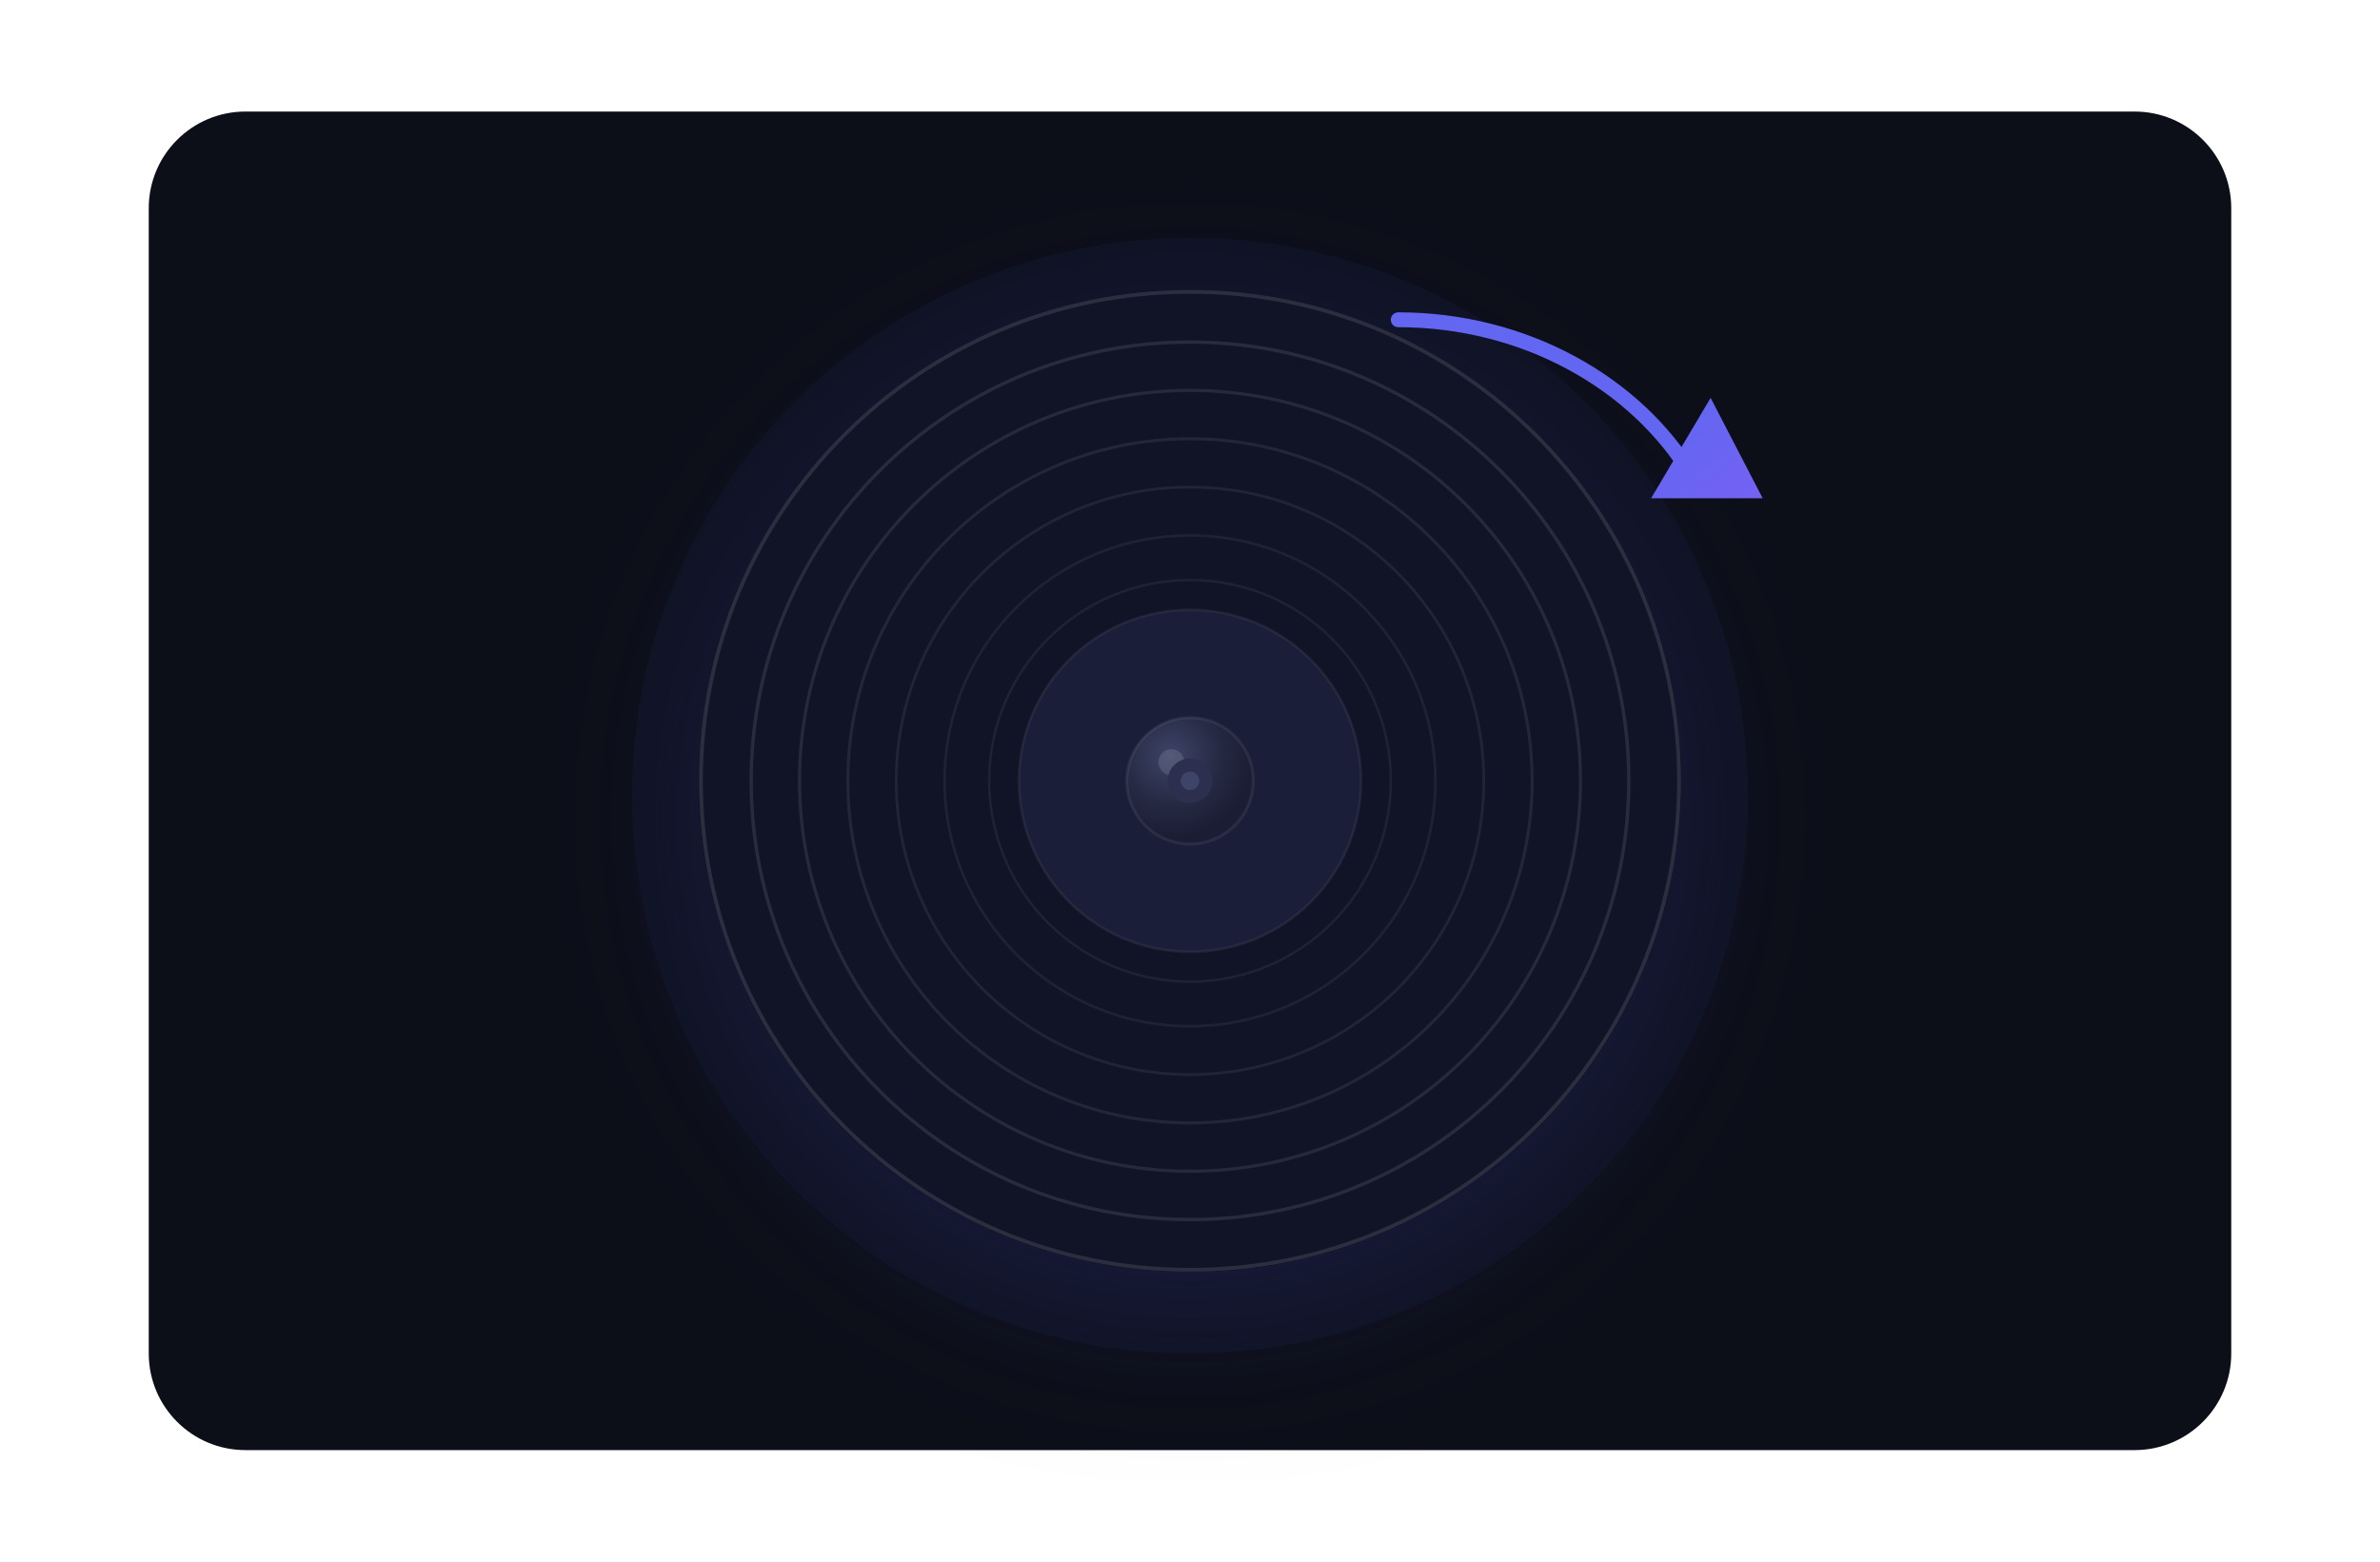
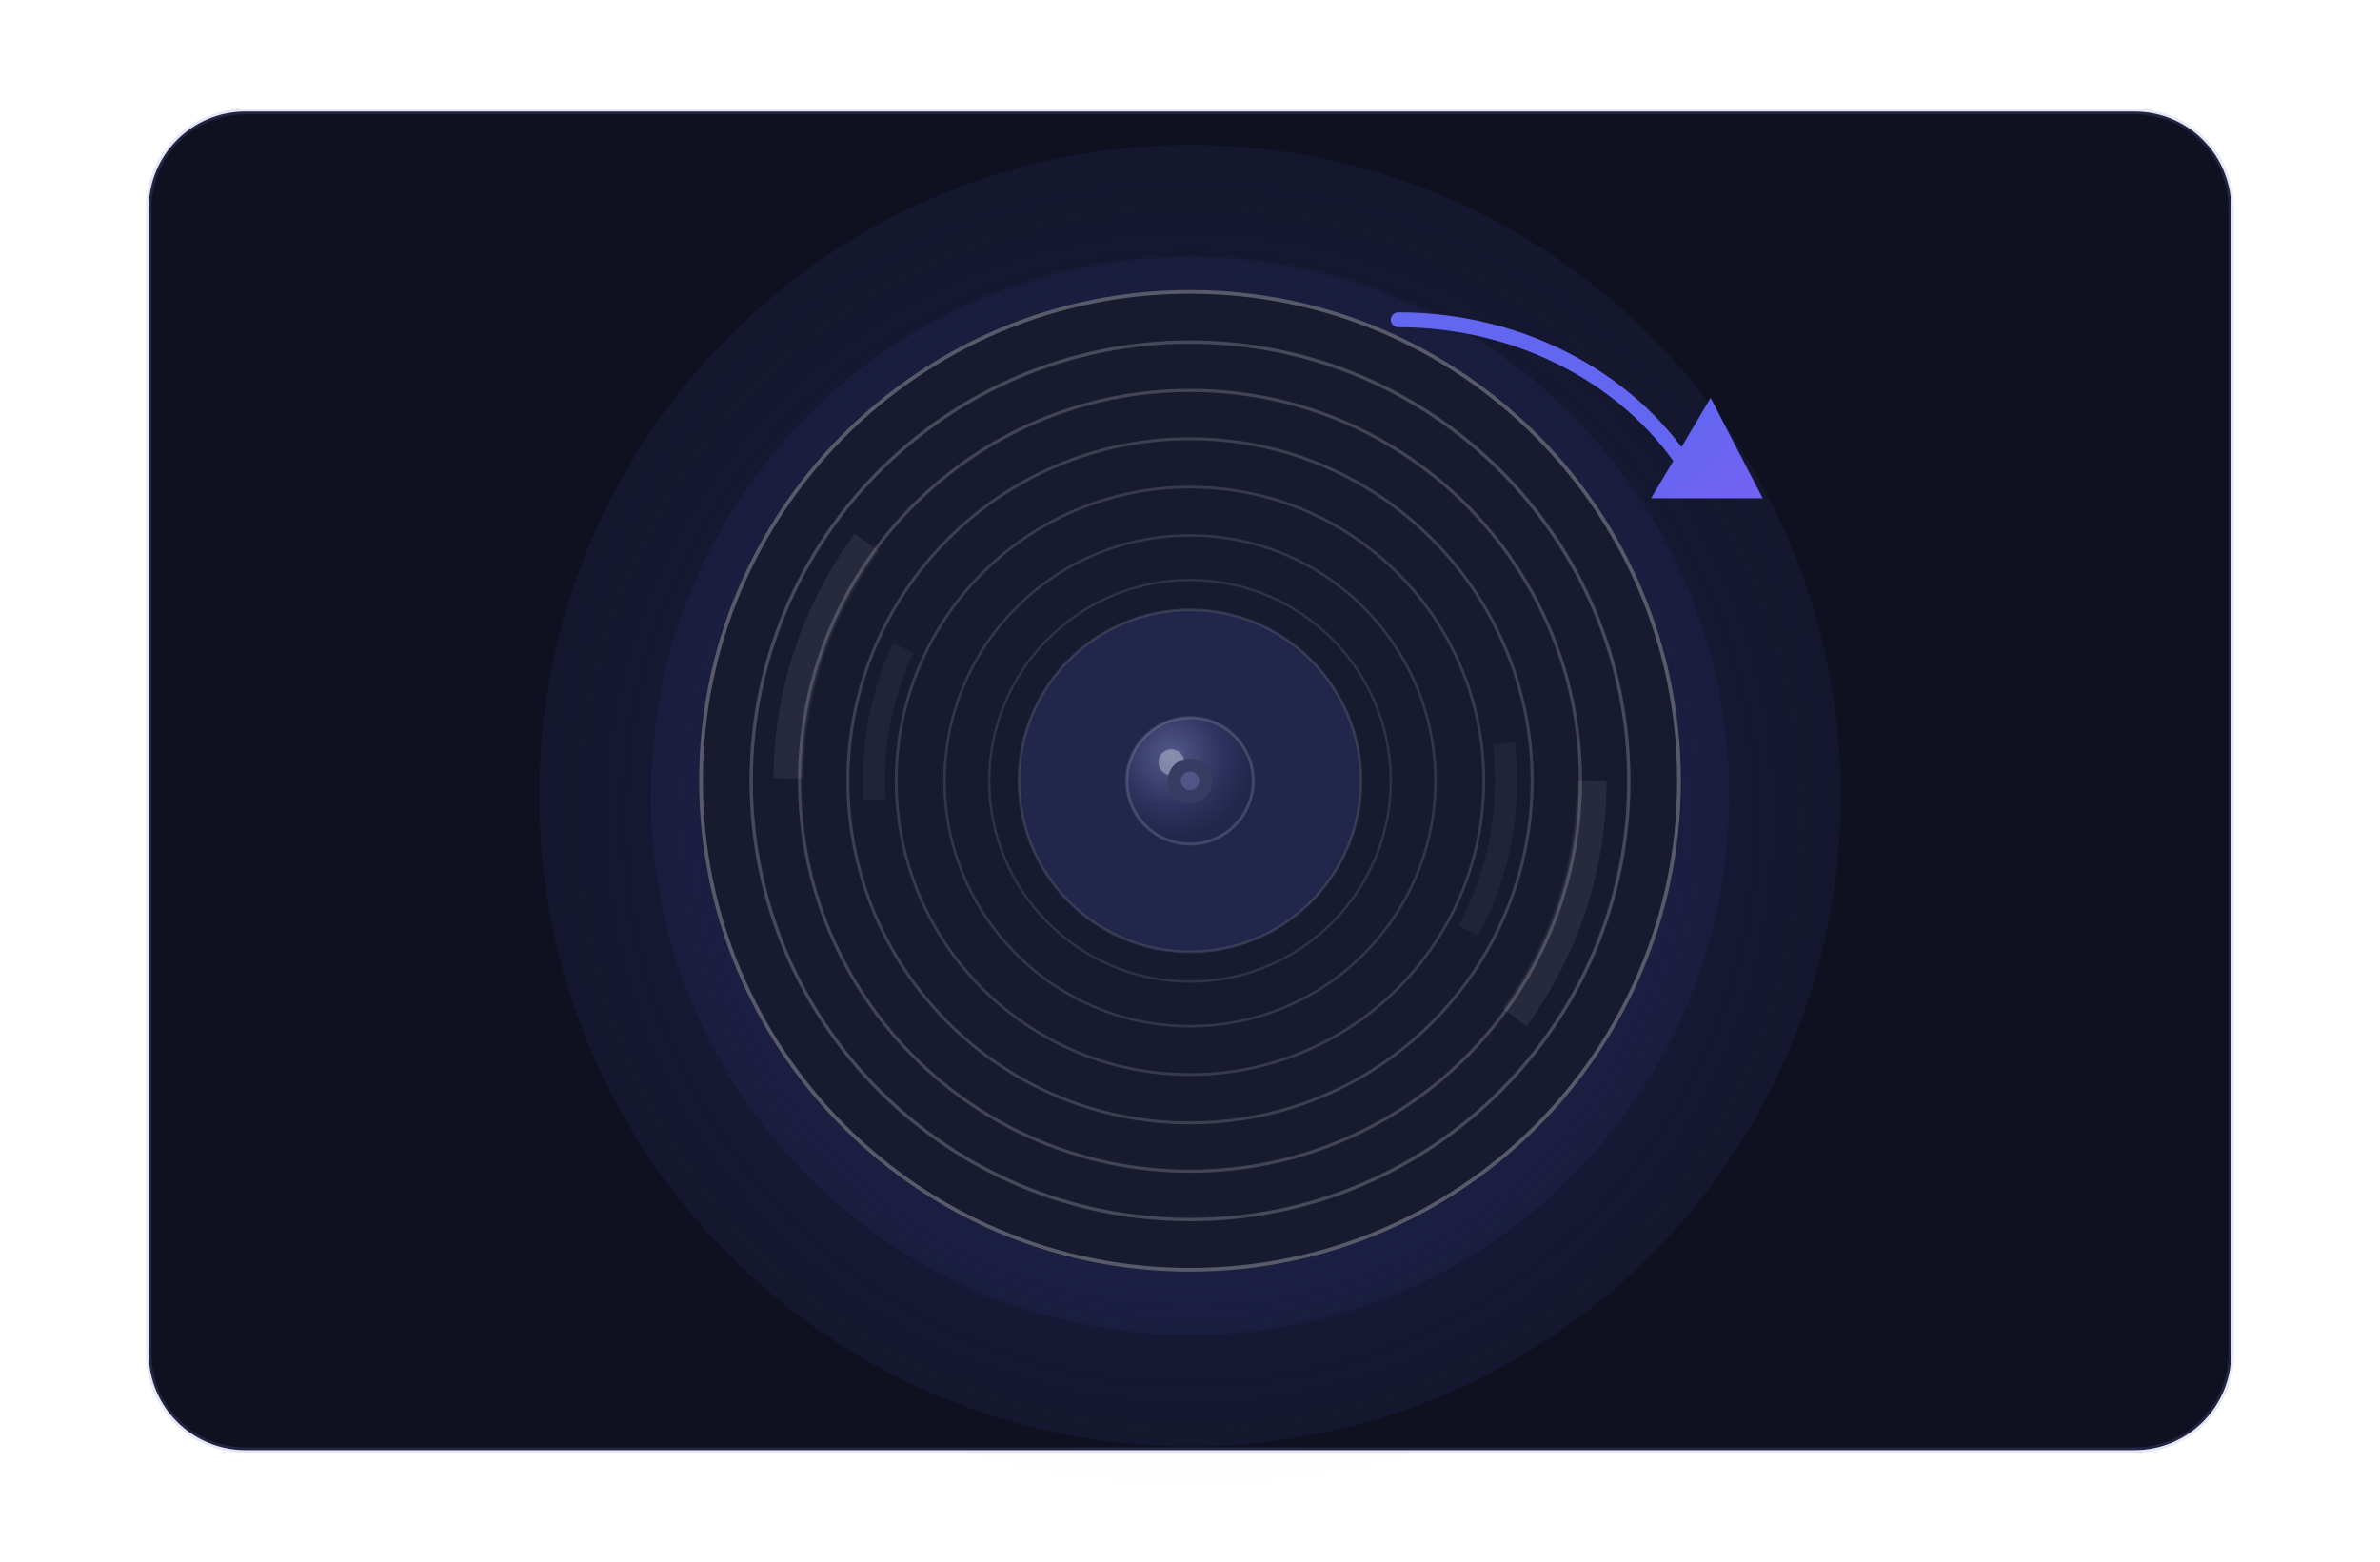
<svg xmlns="http://www.w3.org/2000/svg" width="640" height="420" viewBox="0 0 640 420" fill="none" role="img" aria-labelledby="plt-title plt-desc">
  <style>
    @keyframes platter-rotate-slow {
      from { transform: rotate(0deg); }
      to   { transform: rotate(360deg); }
    }
    .platterSpinSlow {
      transform-origin: 320px 210px;
      animation: platter-rotate-slow 20s linear infinite;
      will-change: transform;
    }
    @media (prefers-reduced-motion: reduce) {
      .platterSpinSlow { animation: none; }
    }
  </style>
  <defs>
    <radialGradient id="plt-bg" cx="50%" cy="50%" r="50%" gradientUnits="userSpaceOnUse" gradientTransform="translate(320 210) scale(290 200)">
-       <stop stop-color="#181b2c" />
-       <stop offset="1" stop-color="#0c0e18" />
+       <stop stop-color="#1e2133" />
+       <stop offset="1" stop-color="#0f1120" />
    </radialGradient>
    <radialGradient id="plt-main" cx="50%" cy="50%" r="50%" gradientUnits="userSpaceOnUse" gradientTransform="translate(320 210) scale(132)">
-       <stop stop-color="#2e3350" />
-       <stop offset="0.38" stop-color="#1f2340" />
-       <stop offset="0.72" stop-color="#171a30" />
-       <stop offset="1" stop-color="#111426" />
+       <stop stop-color="#3a3f62" />
+       <stop offset="0.38" stop-color="#2c3152" />
+       <stop offset="0.72" stop-color="#21253e" />
+       <stop offset="1" stop-color="#181b30" />
    </radialGradient>
    <radialGradient id="plt-inner" cx="50%" cy="50%" r="50%" gradientUnits="userSpaceOnUse" gradientTransform="translate(320 210) scale(46)">
-       <stop stop-color="#272c45" />
-       <stop offset="1" stop-color="#1a1e38" />
+       <stop stop-color="#303660" />
+       <stop offset="1" stop-color="#22264a" />
    </radialGradient>
-     <radialGradient id="plt-glare-a" cx="50%" cy="50%" r="50%" gradientUnits="userSpaceOnUse" gradientTransform="translate(386 148) scale(48 26)">
-       <stop stop-color="#ffffff" stop-opacity="0.22" />
-       <stop offset="0.55" stop-color="#ffffff" stop-opacity="0.07" />
+     <radialGradient id="plt-glare-a" cx="50%" cy="50%" r="50%" gradientUnits="userSpaceOnUse" gradientTransform="translate(386 148) scale(58 32)">
+       <stop stop-color="#ffffff" stop-opacity="0.42" />
+       <stop offset="0.55" stop-color="#ffffff" stop-opacity="0.18" />
      <stop offset="1" stop-color="#ffffff" stop-opacity="0" />
    </radialGradient>
    <radialGradient id="plt-glare-b" cx="50%" cy="50%" r="50%" gradientUnits="userSpaceOnUse" gradientTransform="translate(254 272) scale(32 18)">
-       <stop stop-color="#7b8cde" stop-opacity="0.14" />
+       <stop stop-color="#7b8cde" stop-opacity="0.26" />
      <stop offset="1" stop-color="#7b8cde" stop-opacity="0" />
    </radialGradient>
    <radialGradient id="plt-hub" cx="35%" cy="30%" r="65%" gradientUnits="objectBoundingBox">
-       <stop stop-color="#3e4468" />
-       <stop offset="0.6" stop-color="#252942" />
-       <stop offset="1" stop-color="#1a1d34" />
+       <stop stop-color="#52588a" />
+       <stop offset="0.6" stop-color="#2f3460" />
+       <stop offset="1" stop-color="#21264a" />
    </radialGradient>
    <linearGradient id="plt-arrow" x1="450" y1="116" x2="490" y2="165" gradientUnits="userSpaceOnUse">
      <stop stop-color="#6366f1" />
      <stop offset="1" stop-color="#8b5cf6" />
    </linearGradient>
    <filter id="plt-disk-shadow" x="145" y="48" width="350" height="350" filterUnits="userSpaceOnUse" color-interpolation-filters="sRGB">
      <feFlood flood-opacity="0" result="bg" />
      <feColorMatrix in="SourceAlpha" type="matrix" values="0 0 0 0 0 0 0 0 0 0 0 0 0 0 0 0 0 0 127 0" result="alpha" />
      <feOffset dy="10" />
      <feGaussianBlur stdDeviation="20" />
      <feComposite in2="alpha" operator="out" />
      <feColorMatrix type="matrix" values="0 0 0 0 0.12 0 0 0 0 0.14 0 0 0 0 0.32 0 0 0 0.5 0" />
      <feBlend mode="normal" in2="bg" result="shadow" />
      <feBlend mode="normal" in="SourceGraphic" in2="shadow" result="out" />
    </filter>
  </defs>
  <rect x="40" y="30" width="560" height="360" rx="26" fill="url(#plt-bg)" />
-   <ellipse cx="320" cy="214" rx="150" ry="150" fill="rgba(99,102,241,0.05)" />
+   <rect x="40" y="30" width="560" height="360" rx="26" stroke="rgba(120,130,220,0.18)" stroke-width="1.5" fill="none" />
+   <ellipse cx="320" cy="214" rx="175" ry="175" fill="rgba(99,102,241,0.07)" />
+   <ellipse cx="320" cy="214" rx="145" ry="145" fill="rgba(99,102,241,0.07)" />
  <g filter="url(#plt-disk-shadow)">
    <circle cx="320" cy="210" r="132" fill="#1a1d2e" />
  </g>
  <g class="platterSpinSlow">
    <circle cx="320" cy="210" r="132" fill="url(#plt-main)" />
-     <circle cx="320" cy="210" r="131.5" stroke="rgba(255,255,255,0.11)" stroke-width="1" />
-     <circle cx="320" cy="210" r="118" stroke="rgba(255,255,255,0.10)" stroke-width="0.9" fill="none" />
-     <circle cx="320" cy="210" r="105" stroke="rgba(255,255,255,0.09)" stroke-width="0.85" fill="none" />
-     <circle cx="320" cy="210" r="92" stroke="rgba(255,255,255,0.08)" stroke-width="0.8" fill="none" />
-     <circle cx="320" cy="210" r="79" stroke="rgba(255,255,255,0.07)" stroke-width="0.75" fill="none" />
-     <circle cx="320" cy="210" r="66" stroke="rgba(255,255,255,0.06)" stroke-width="0.7" fill="none" />
-     <circle cx="320" cy="210" r="54" stroke="rgba(255,255,255,0.06)" stroke-width="0.65" fill="none" />
+     <circle cx="320" cy="210" r="131.5" stroke="rgba(255,255,255,0.28)" stroke-width="1" />
+     <circle cx="320" cy="210" r="118" stroke="rgba(255,255,255,0.20)" stroke-width="0.9" fill="none" />
+     <circle cx="320" cy="210" r="105" stroke="rgba(255,255,255,0.18)" stroke-width="0.85" fill="none" />
+     <circle cx="320" cy="210" r="92" stroke="rgba(255,255,255,0.16)" stroke-width="0.8" fill="none" />
+     <circle cx="320" cy="210" r="79" stroke="rgba(255,255,255,0.14)" stroke-width="0.75" fill="none" />
+     <circle cx="320" cy="210" r="66" stroke="rgba(255,255,255,0.12)" stroke-width="0.7" fill="none" />
+     <circle cx="320" cy="210" r="54" stroke="rgba(255,255,255,0.10)" stroke-width="0.65" fill="none" />
    <circle cx="320" cy="210" r="46" fill="url(#plt-inner)" />
-     <circle cx="320" cy="210" r="46" stroke="rgba(255,255,255,0.06)" stroke-width="0.7" fill="none" />
-     <ellipse cx="386" cy="148" rx="48" ry="26" fill="url(#plt-glare-a)" />
+     <circle cx="320" cy="210" r="46" stroke="rgba(255,255,255,0.12)" stroke-width="0.7" fill="none" />
+     <ellipse cx="386" cy="148" rx="58" ry="32" fill="url(#plt-glare-a)" />
    <ellipse cx="254" cy="272" rx="32" ry="18" fill="url(#plt-glare-b)" />
+     <circle cx="320" cy="210" r="108" stroke="rgba(255,255,255,0.07)" stroke-width="8" fill="none" stroke-dasharray="68 272" />
+     <circle cx="320" cy="210" r="85" stroke="rgba(180,190,255,0.05)" stroke-width="6" fill="none" stroke-dasharray="42 220" />
    <circle cx="320" cy="210" r="17" fill="url(#plt-hub)" />
-     <circle cx="320" cy="210" r="17" stroke="rgba(255,255,255,0.07)" stroke-width="0.8" fill="none" />
-     <circle cx="315" cy="205" r="3.5" fill="rgba(255,255,255,0.12)" />
-     <circle cx="320" cy="210" r="6" fill="#2c304e" />
-     <circle cx="320" cy="210" r="2.5" fill="#3e4468" />
+     <circle cx="320" cy="210" r="17" stroke="rgba(255,255,255,0.15)" stroke-width="0.8" fill="none" />
+     <circle cx="315" cy="205" r="3.5" fill="rgba(255,255,255,0.32)" />
+     <circle cx="320" cy="210" r="6" fill="#383c62" />
+     <circle cx="320" cy="210" r="2.5" fill="#505688" />
  </g>
  <path d="M455 128C440 103 410 86 376 86" stroke="url(#plt-arrow)" stroke-width="4" stroke-linecap="round" fill="none" />
  <polygon points="460,107 474,134 444,134" fill="url(#plt-arrow)" />
</svg>
